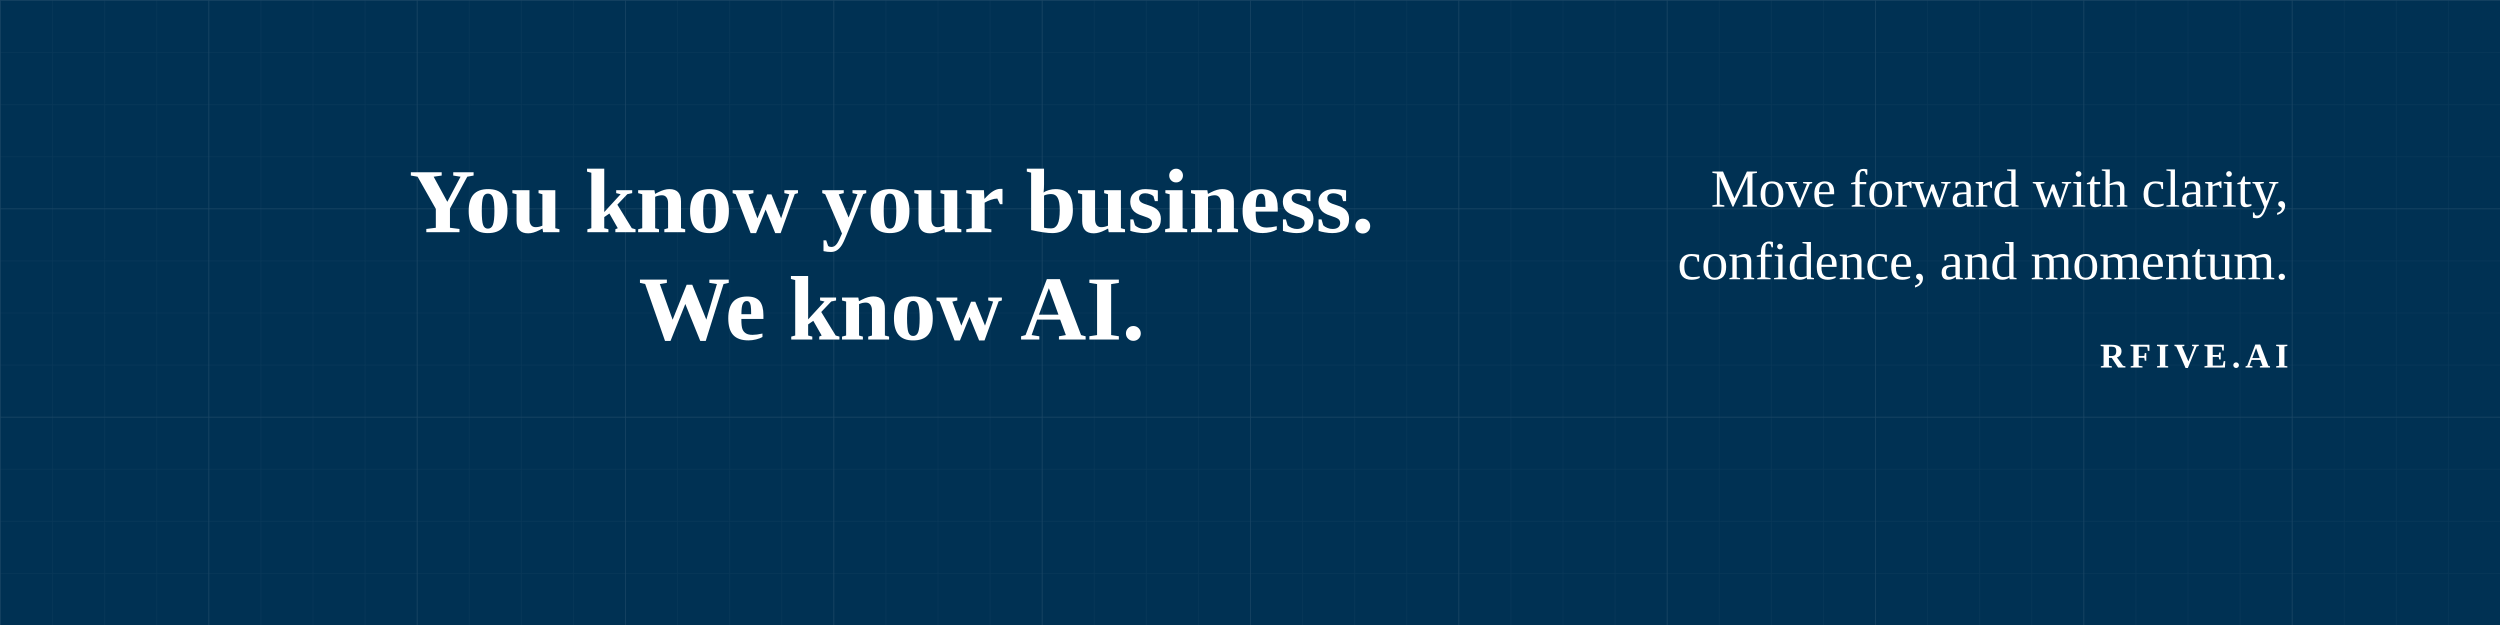
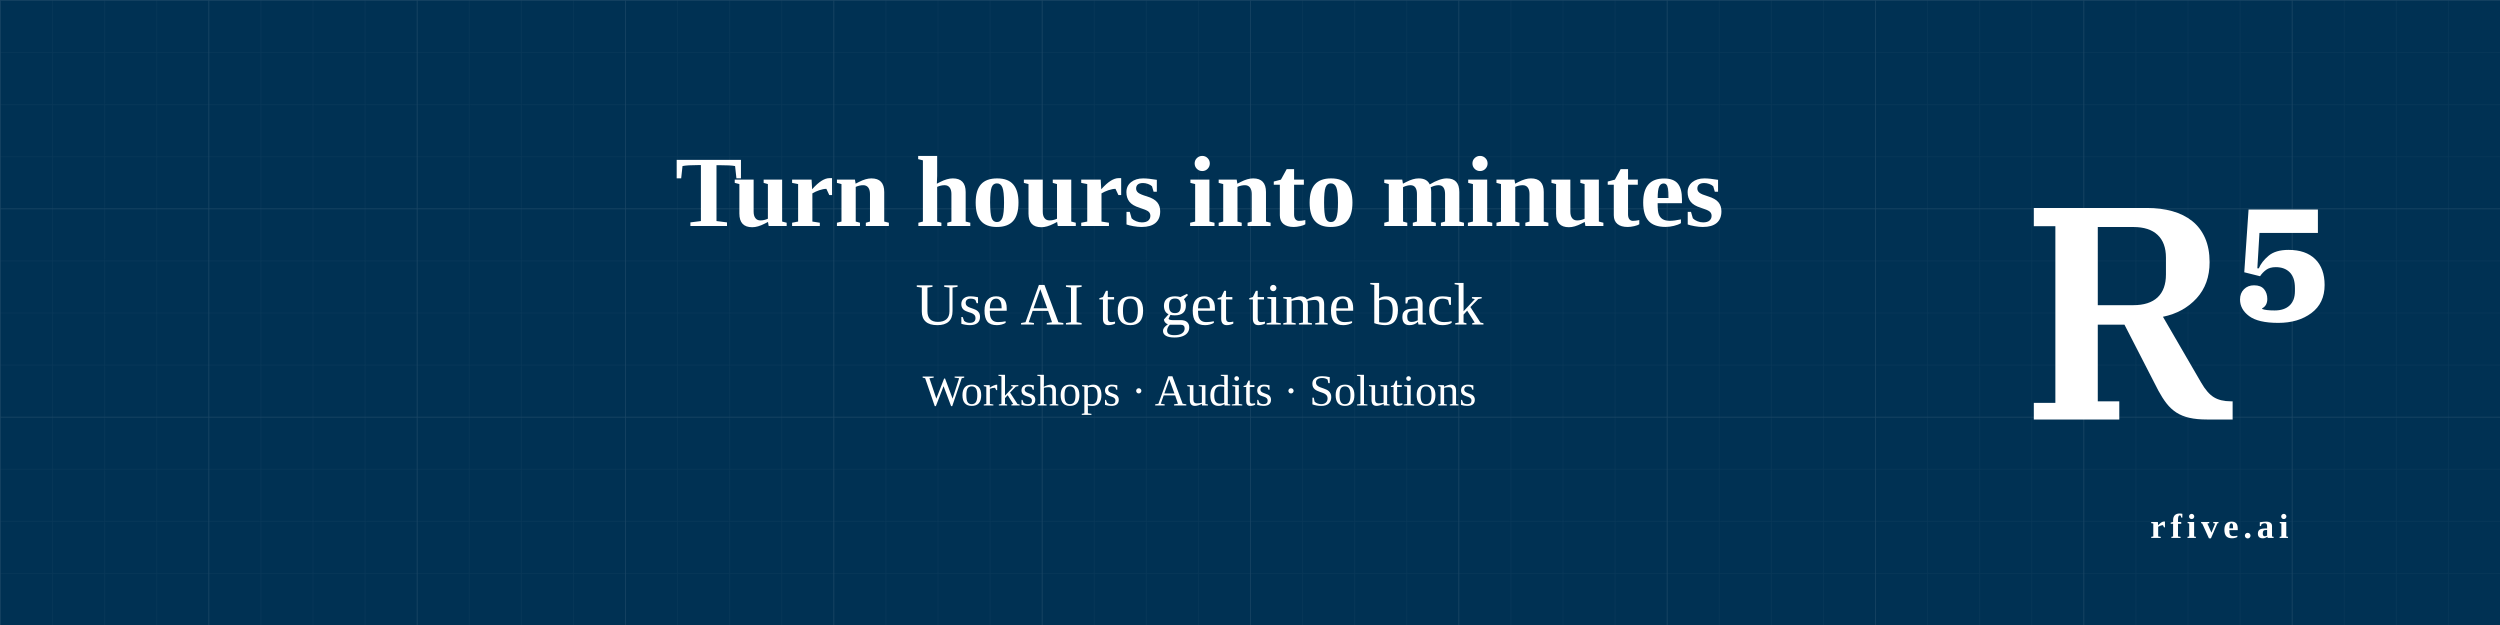
<svg xmlns="http://www.w3.org/2000/svg" viewBox="0 0 1584 396" role="img" aria-labelledby="title description">
  <defs>
    <pattern id="minor-grid" width="33" height="33" patternUnits="userSpaceOnUse">
      <path d="M33 0H0V33" fill="none" stroke="#fff" stroke-width="1" opacity=".035" />
    </pattern>
    <pattern id="major-grid" width="132" height="132" patternUnits="userSpaceOnUse">
      <path d="M132 0H0V132" fill="none" stroke="#fff" stroke-width="1" opacity=".065" />
    </pattern>
  </defs>
  <rect width="1584" height="396" fill="#003153" />
  <rect width="1584" height="396" fill="url(#minor-grid)" />
  <rect width="1584" height="396" fill="url(#major-grid)" />
  <g fill="#fff" font-family="IBM Plex Serif, Georgia, 'Times New Roman', serif" dominant-baseline="hanging">
    <g text-anchor="middle">
-       <text x="565" y="108" font-size="58" font-weight="600">You know your business.</text>
-       <text x="565" y="176" font-size="58" font-weight="600">We know AI.</text>
+       <text x="760" y="100" font-size="64" font-weight="600">Turn hours into minutes</text>
+       <text x="760" y="180" font-size="38" font-weight="400">Use AI to get time back</text>
+       <text x="760" y="238" font-size="28" font-weight="400">Workshops · Audits · Solutions</text>
    </g>
    <g text-anchor="end">
-       <text x="1450" y="108" font-size="34" font-weight="400">Move forward with clarity,</text>
-       <text x="1450" y="154" font-size="34" font-weight="400">confidence, and momentum.</text>
-       <text x="1450" y="218" font-size="22" font-weight="600" letter-spacing="3">RFIVE.AI</text>
+       <text x="1450" y="326" font-size="22" font-weight="600" letter-spacing="3">rfive.ai</text>
    </g>
  </g>
+   <g fill="#fff" transform="translate(1280 70) scale(2)">
+     <path d="M170.667 0V512M341.333 0V512M0 170.667H512M0 341.333H512" />
+     <path d="M4.312 92.635h6.828V36.65H4.312v-5.765h35.813c2.945 0 5.633.34 8.062 1.015 2.438.68 4.535 1.72 6.297 3.125 1.758 1.407 3.117 3.2 4.078 5.375.957 2.18 1.438 4.735 1.438 7.672 0 4.618-1.375 8.43-4.125 11.438-2.75 3-6.305 4.95-10.656 5.844L57.312 86.18c1.282 2.242 2.625 3.793 4.032 4.656 1.406.867 3.195 1.297 5.375 1.297h.578v5.765H59.14c-2.117 0-3.961-.175-5.531-.53-1.563-.352-2.938-.91-4.125-1.673-1.18-.77-2.215-1.726-3.11-2.875-.898-1.156-1.761-2.504-2.593-4.047L33.03 67.854h-8.453v24.28h6.812V97.9H4.312Zm20.266-30.954h11.234c3.383 0 5.958-.828 7.72-2.484 1.757-1.664 2.64-4.07 2.64-7.219v-5.375c0-3.133-.883-5.53-2.64-7.187-1.762-1.664-4.337-2.5-7.72-2.5H24.579Z" />
+     <path d="M81.75 67.29c-4.23 0-7.309-.72-9.234-2.157-1.918-1.438-2.875-3.18-2.875-5.235 0-1.343.414-2.43 1.25-3.265.832-.832 1.89-1.25 3.172-1.25 1.468 0 2.535.418 3.203 1.25.675.832 1.015 1.855 1.015 3.078 0 1.406-.543 2.399-1.625 2.969v.203c.77.312 2.082.469 3.938.469 2.039 0 3.625-.524 4.75-1.578 1.125-1.051 1.687-2.57 1.687-4.563v-.953c0-2.238-.547-3.899-1.64-4.984-1.086-1.094-2.559-1.641-4.422-1.641-1.274 0-2.293.289-3.063.86-.773.574-1.414 1.246-1.922 2.015l-5-1.25 1.36-19.875h21.968v7.407H75.797l-.672 11.218h.469c.582-1.406 1.61-2.726 3.078-3.968 1.469-1.25 3.582-1.875 6.344-1.875 3.644 0 6.457.976 8.437 2.922 1.988 1.949 2.985 4.684 2.985 8.203 0 3.843-1.399 6.808-4.188 8.89-2.781 2.075-6.281 3.11-10.5 3.11Z" />
+   </g>
</svg>
